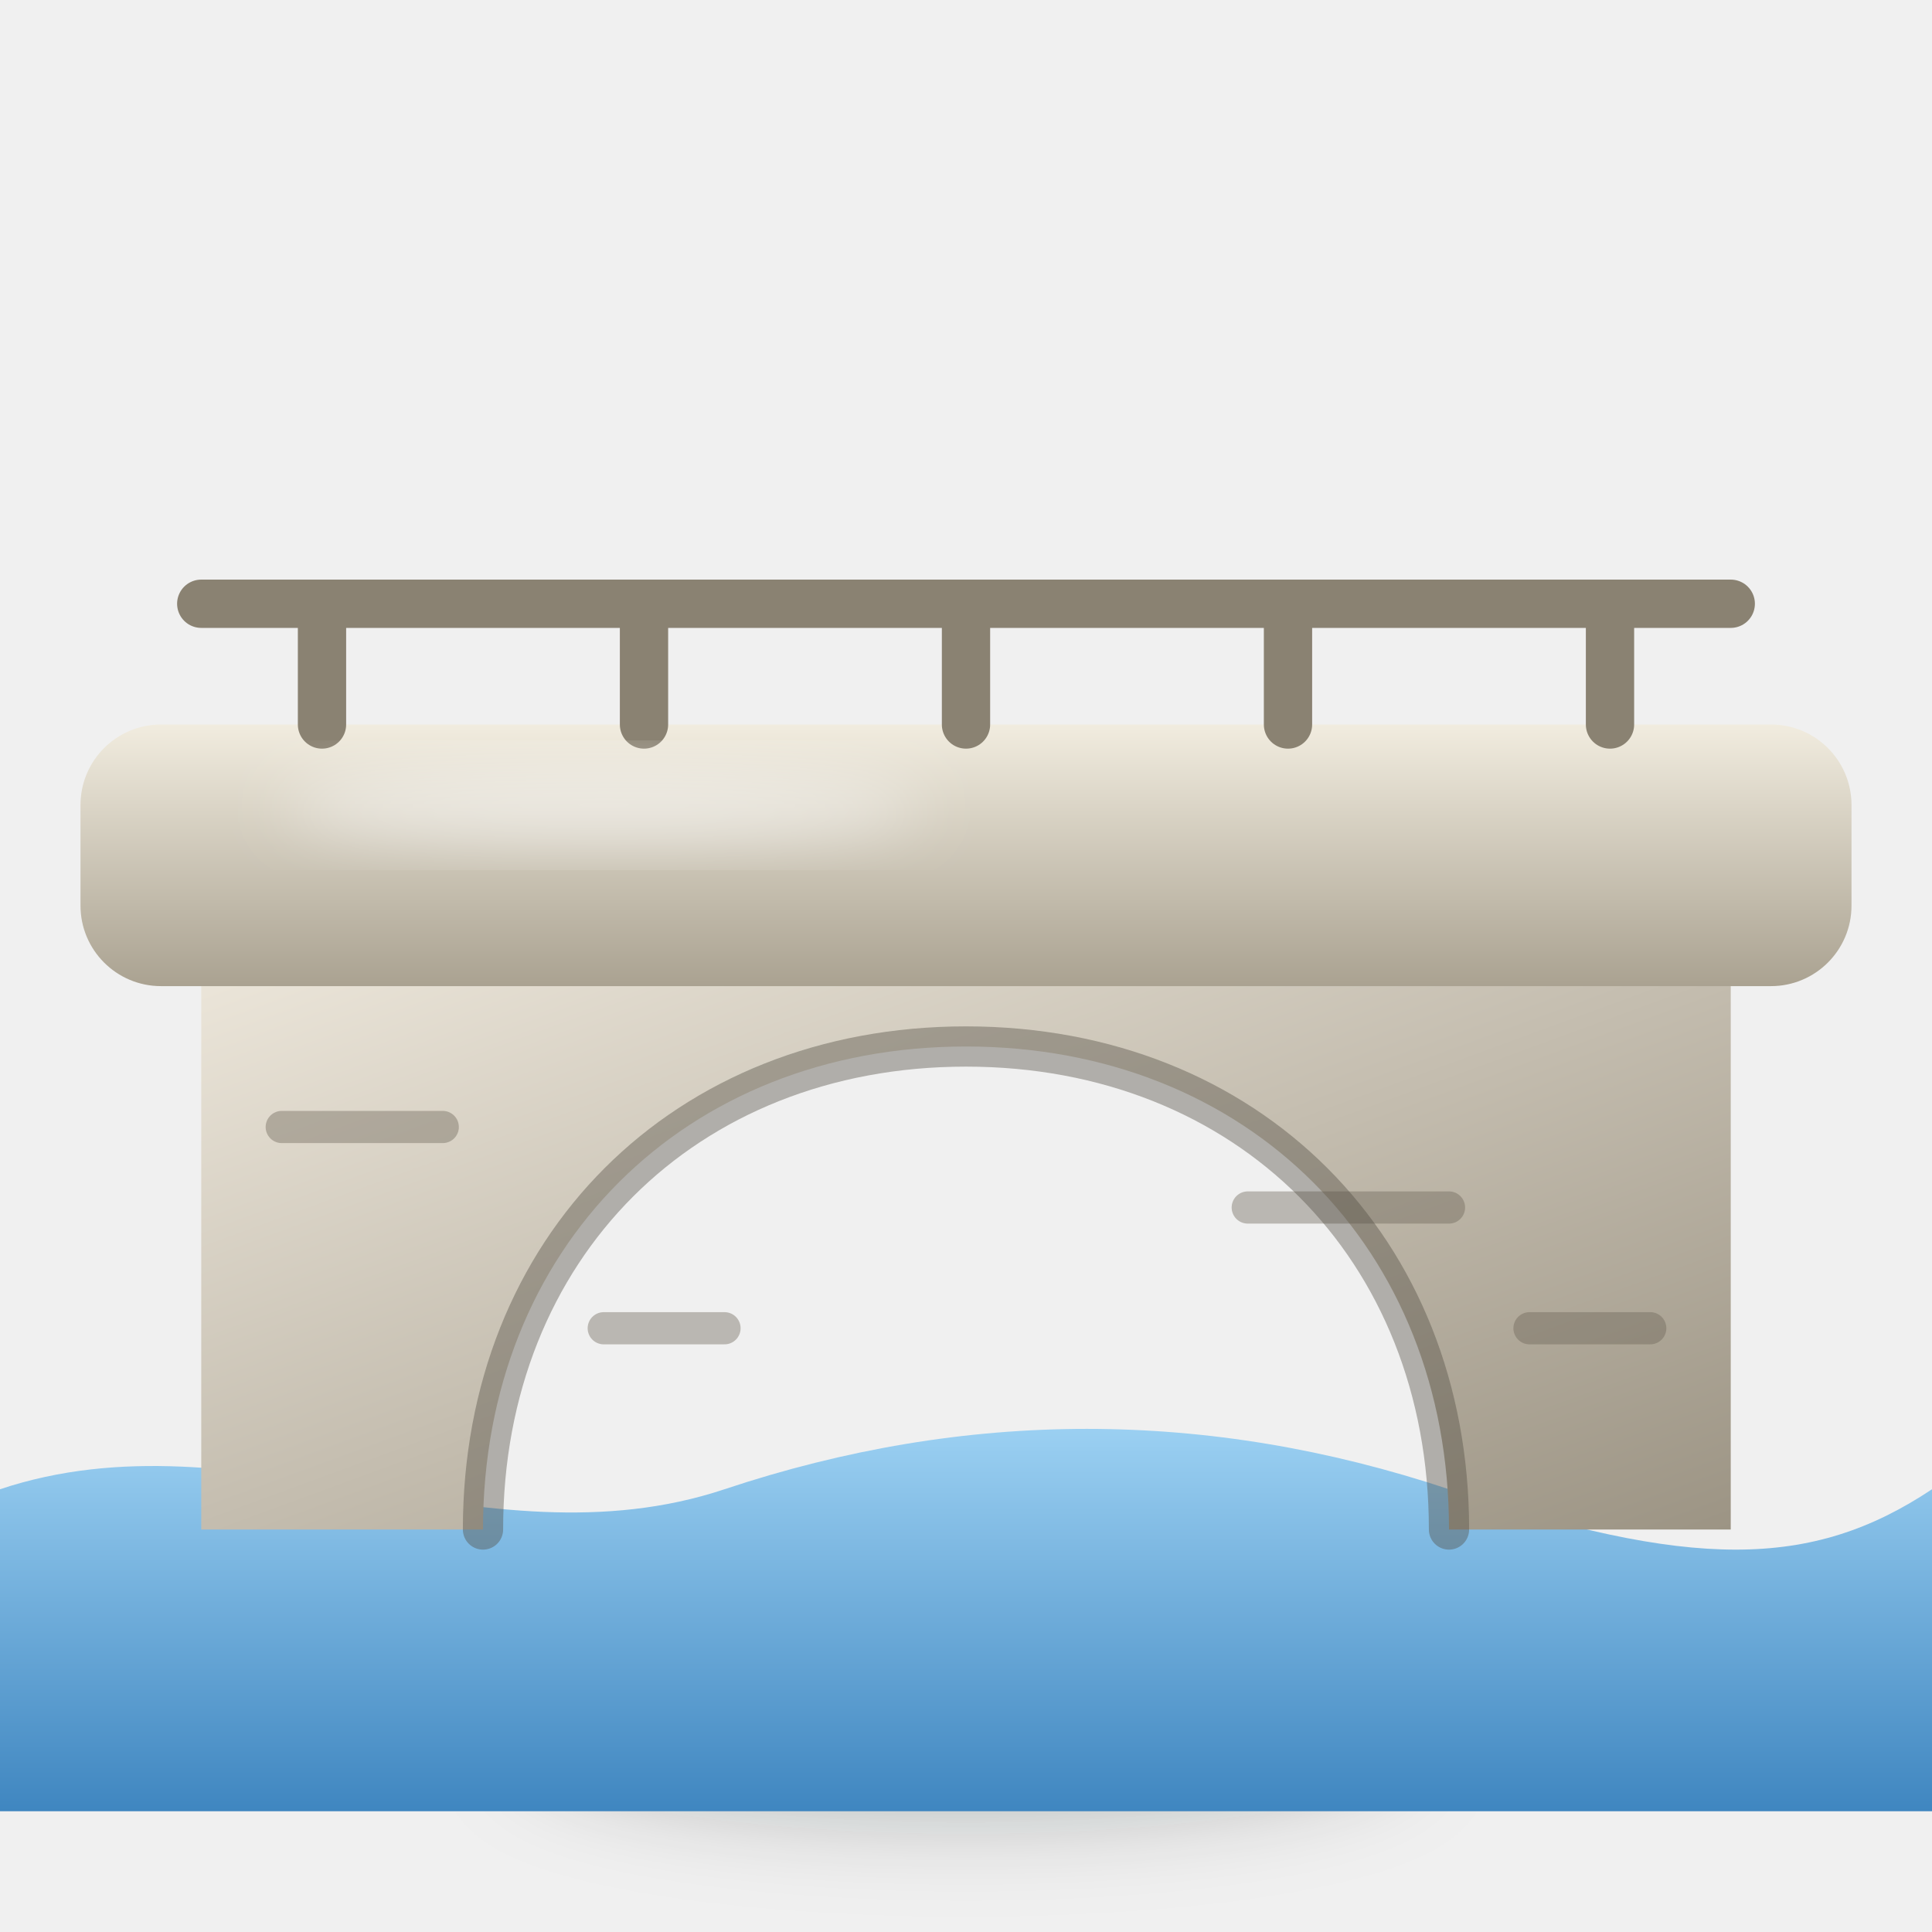
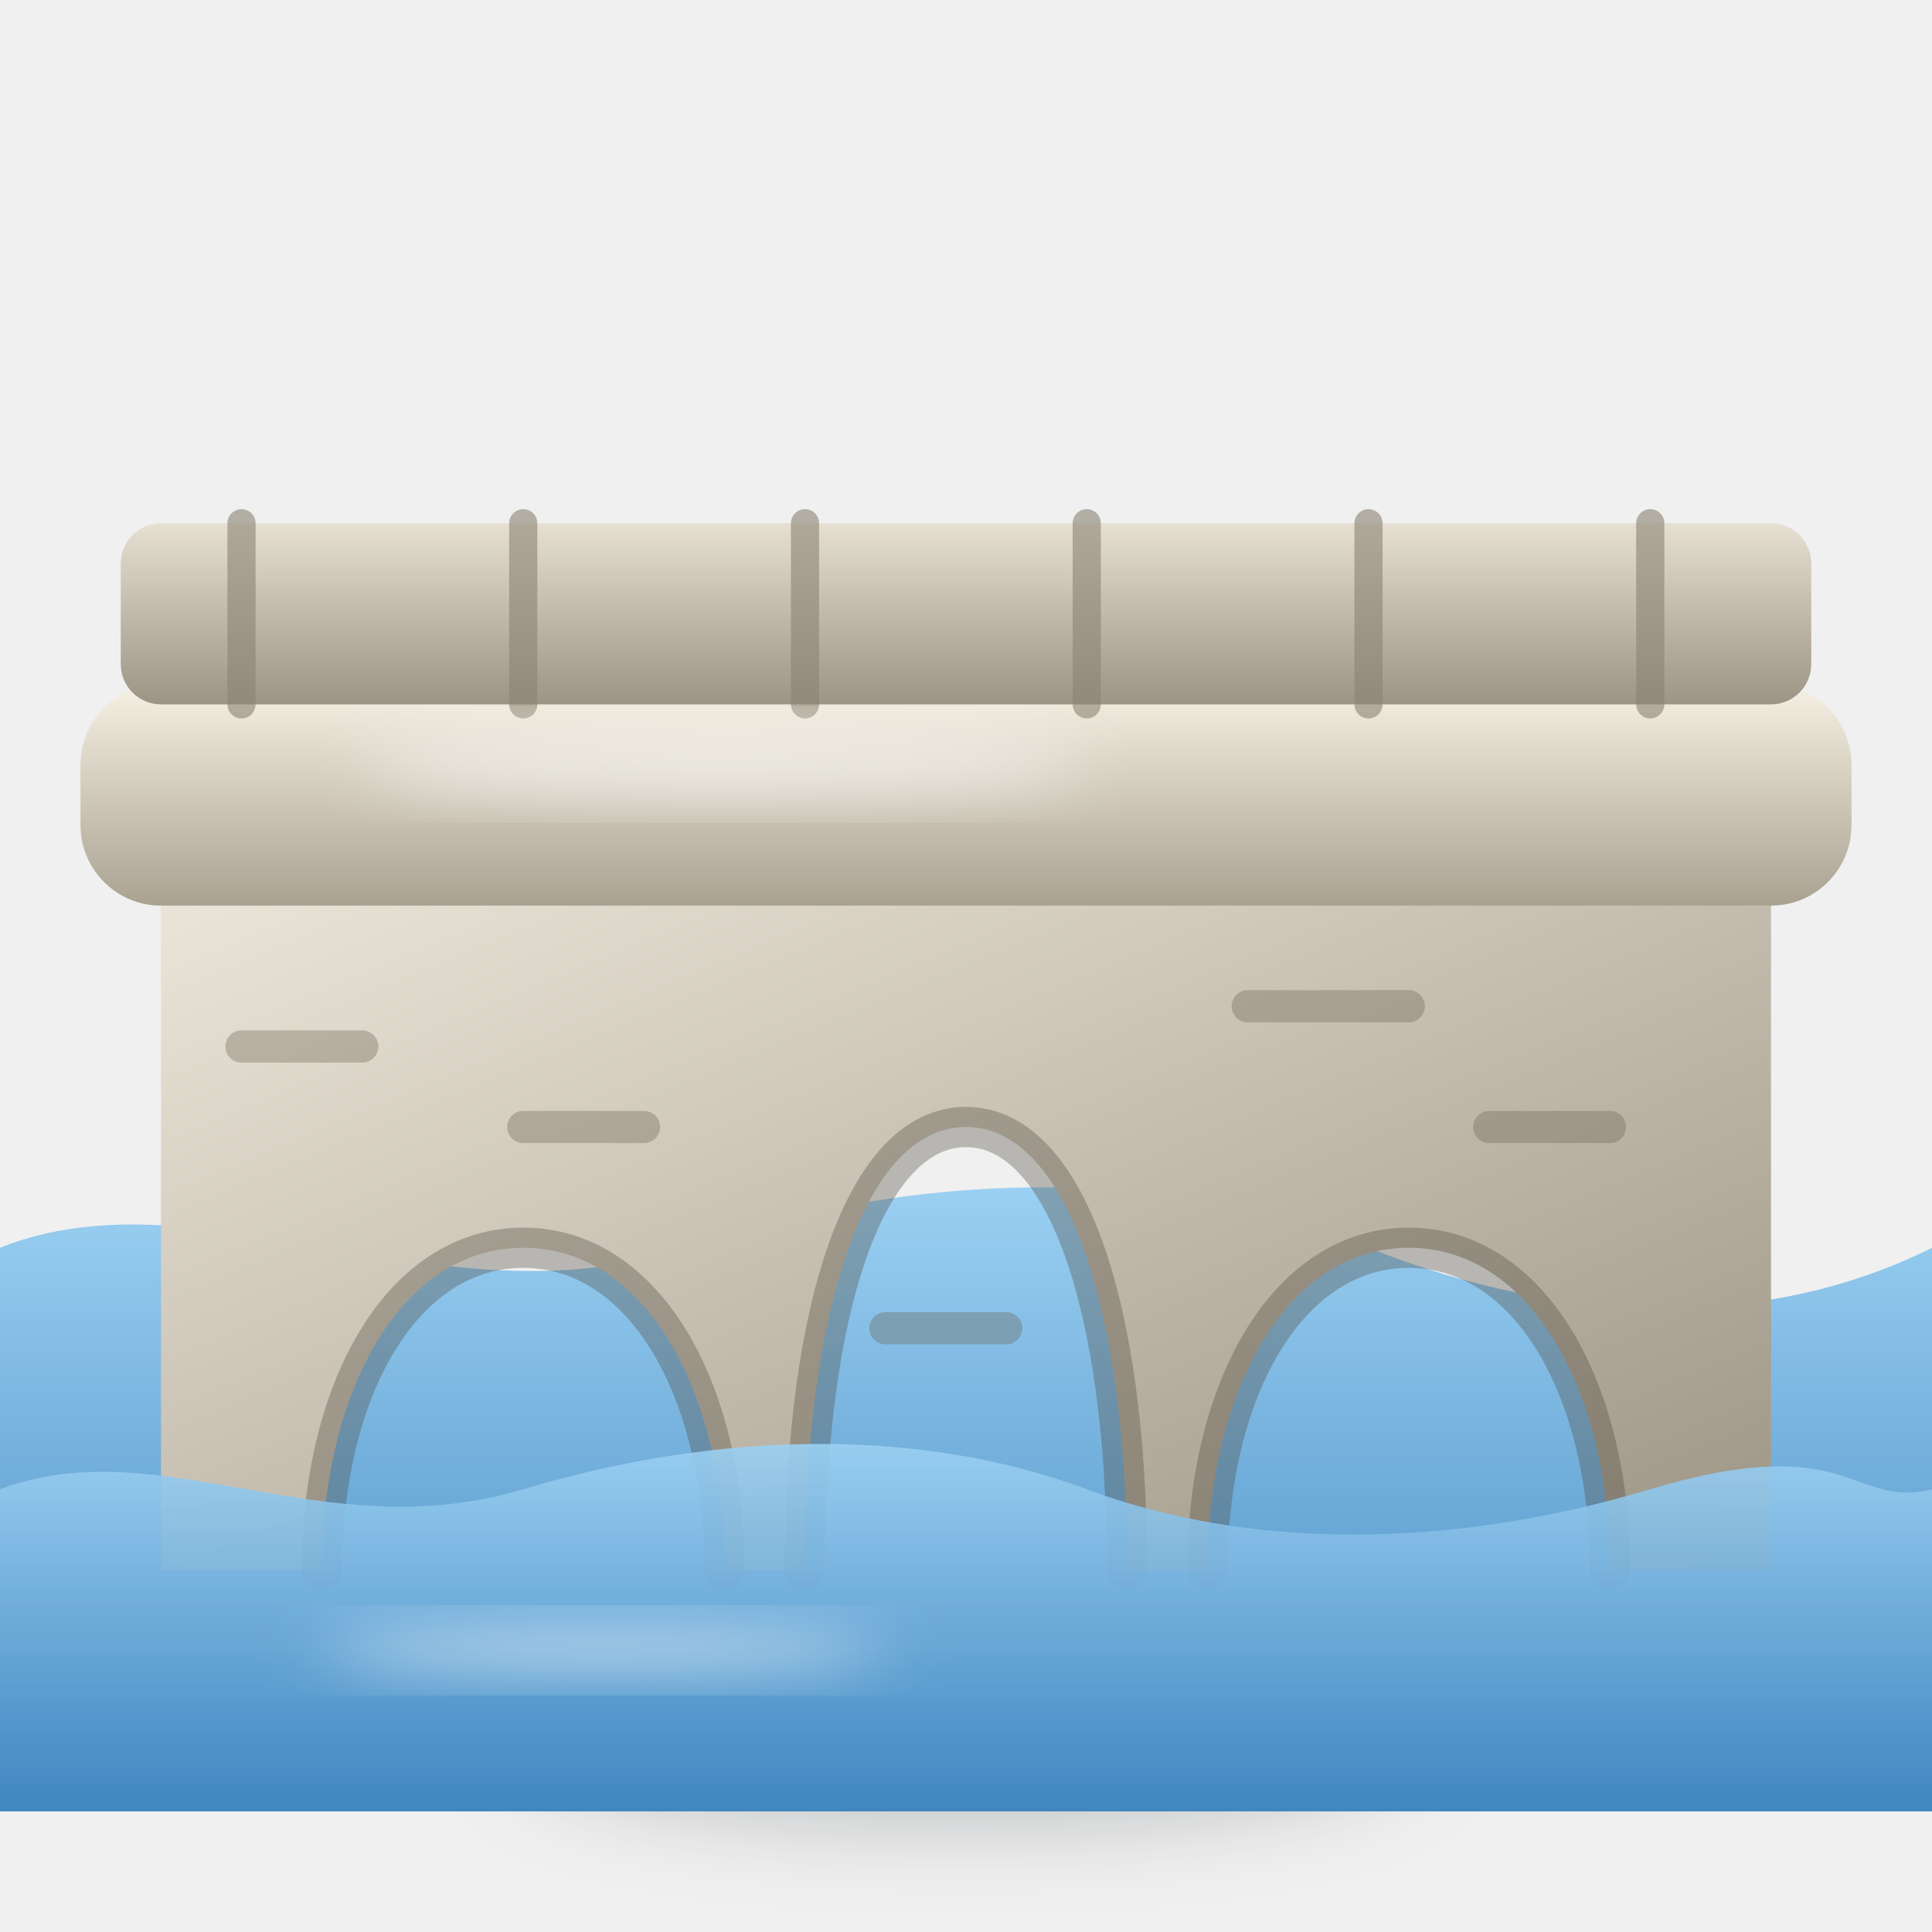
<svg xmlns="http://www.w3.org/2000/svg" viewBox="0 0 96 96" width="96" height="96" role="img">
  <defs>
    <filter id="kb" x="-30%" y="-30%" width="160%" height="160%">
      <feGaussianBlur stdDeviation="1.6" />
    </filter>
    <filter id="kb2" x="-30%" y="-80%" width="160%" height="260%">
      <feGaussianBlur stdDeviation="2.4" />
    </filter>
    <linearGradient id="bridge0" x1="0" y1="0" x2="0" y2="1">
      <stop offset="0" stop-color="#9bd0f2" />
      <stop offset="1" stop-color="#3f86c0" />
    </linearGradient>
    <linearGradient id="bridge1" x1="0" y1="0" x2="1" y2="1">
      <stop offset="0" stop-color="#ece6da" />
      <stop offset="1" stop-color="#9c9484" />
    </linearGradient>
    <linearGradient id="bridge2" x1="0" y1="0" x2="0" y2="1">
-       <stop offset="0" stop-color="#f1ecdf" />
+       <stop offset="0" stop-color="#f6f1e4" />
      <stop offset="1" stop-color="#aaa291" />
+     </linearGradient>
+     <linearGradient id="bridge3" x1="0" y1="0" x2="0" y2="1">
+       <stop offset="0" stop-color="#e6e0d2" />
+       <stop offset="1" stop-color="#9c9484" />
+     </linearGradient>
+     <linearGradient id="bridge4" x1="0" y1="0" x2="0" y2="1">
+       <stop offset="0" stop-color="#9bd0f2" />
+       <stop offset="1" stop-color="#3f86c0" />
    </linearGradient>
  </defs>
  <ellipse cx="48" cy="86" rx="22" ry="4" fill="#0b1512" opacity=".26" filter="url(#kb2)" />
-   <path d="M0 74c12-4 24 4 36 0s24-4 36 0 18 4 24 0v16H0z" fill="url(#bridge0)" />
-   <path d="M10 48h76v28H72c0-14-10-24-24-24S24 62 24 76H10z" fill="url(#bridge1)" />
-   <rect x="4" y="36" width="88" height="13" rx="4" fill="url(#bridge2)" />
-   <path d="M10 30h76" fill="none" stroke="#8a8272" stroke-width="2.4" stroke-linecap="round" stroke-linejoin="round" />
-   <path d="M16 30v6M32 30v6M48 30v6M64 30v6M80 30v6" fill="none" stroke="#8a8272" stroke-width="2.4" stroke-linecap="round" stroke-linejoin="round" />
-   <path d="M14 56h8M62 60h10M30 66h6M76 66h6" fill="none" stroke="#6a6254" stroke-width="1.6" stroke-linecap="round" stroke-linejoin="round" opacity="0.4" />
-   <path d="M24 76c0-14 10-24 24-24s24 10 24 24" fill="none" stroke="#4f4a40" stroke-width="2" stroke-linecap="round" stroke-linejoin="round" opacity="0.4" />
-   <ellipse cx="30" cy="40" rx="16" ry="2" fill="#fff" opacity="0.5" filter="url(#kb)" transform="rotate(0 30 40)" />
+   <path d="M0 62c10-4 22 4 34 0s24-4 34 0 20 4 28 0v28H0z" fill="url(#bridge0)" />
+   <path d="M8 44h80v34H80c0-9-4-16-10-16s-10 7-10 16H56c0-13-3-22-8-22s-8 9-8 22H36c0-9-4-16-10-16S16 69 16 78H8z" fill="url(#bridge1)" />
+   <path d="M16 78c0-9 4-16 10-16s10 7 10 16M40 78c0-13 3-22 8-22s8 9 8 22M60 78c0-9 4-16 10-16s10 7 10 16" fill="none" stroke="#4f4a40" stroke-width="2" stroke-linecap="round" stroke-linejoin="round" opacity="0.35" />
+   <rect x="4" y="34" width="88" height="11" rx="4" fill="url(#bridge2)" />
+   <rect x="6" y="26" width="84" height="9" rx="2" fill="url(#bridge3)" />
+   <path d="M12 26v9M26 26v9M40 26v9M54 26v9M68 26v9M82 26v9" fill="none" stroke="#8a8272" stroke-width="1.4" stroke-linecap="round" stroke-linejoin="round" opacity="0.6" />
+   <path d="M12 52h6M44 66h6M62 50h8M26 56h6M74 56h6" fill="none" stroke="#6a6254" stroke-width="1.6" stroke-linecap="round" stroke-linejoin="round" opacity="0.35" />
+   <path d="M0 74c8-3 16 3 26 0s20-3 28 0 18 3 28 0 10 1 14 0v16H0z" fill="url(#bridge4)" opacity="0.9" />
+   <ellipse cx="30" cy="82" rx="14" ry="1.4" fill="#fff" opacity="0.5" filter="url(#kb)" transform="rotate(0 30 82)" />
+   <ellipse cx="36" cy="38" rx="18" ry="1.8" fill="#fff" opacity="0.55" filter="url(#kb)" transform="rotate(0 36 38)" />
</svg>
